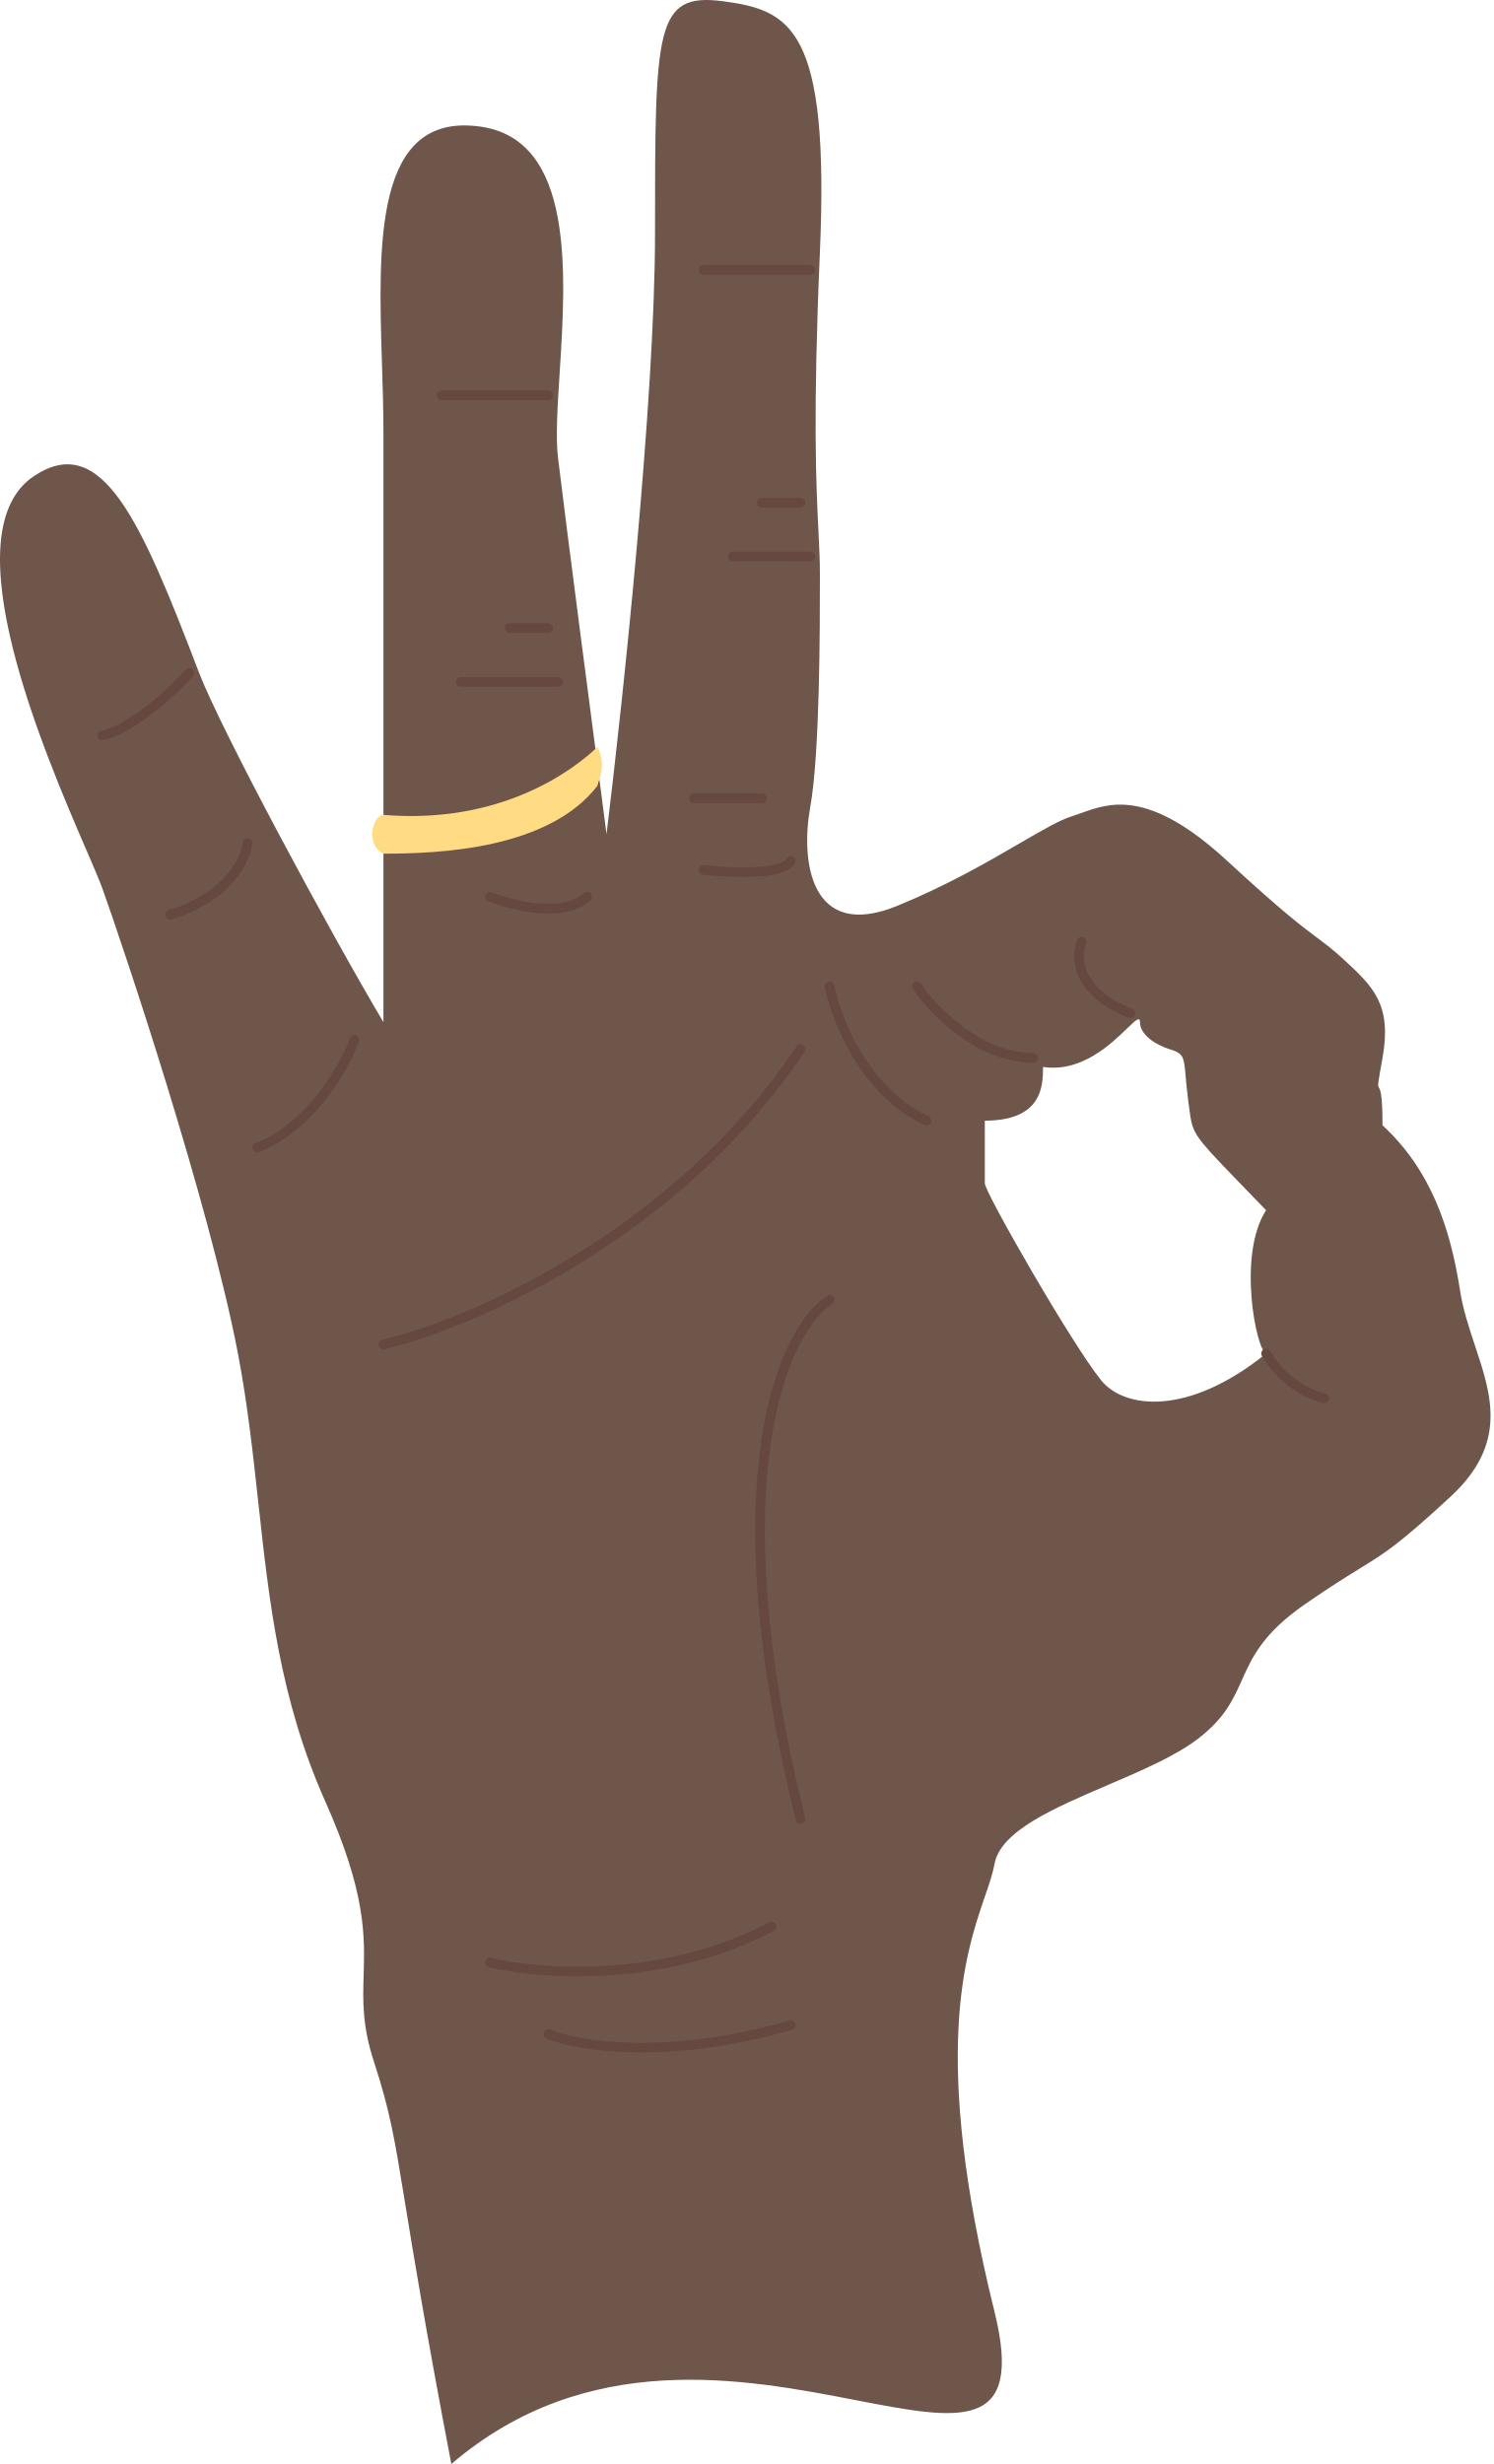
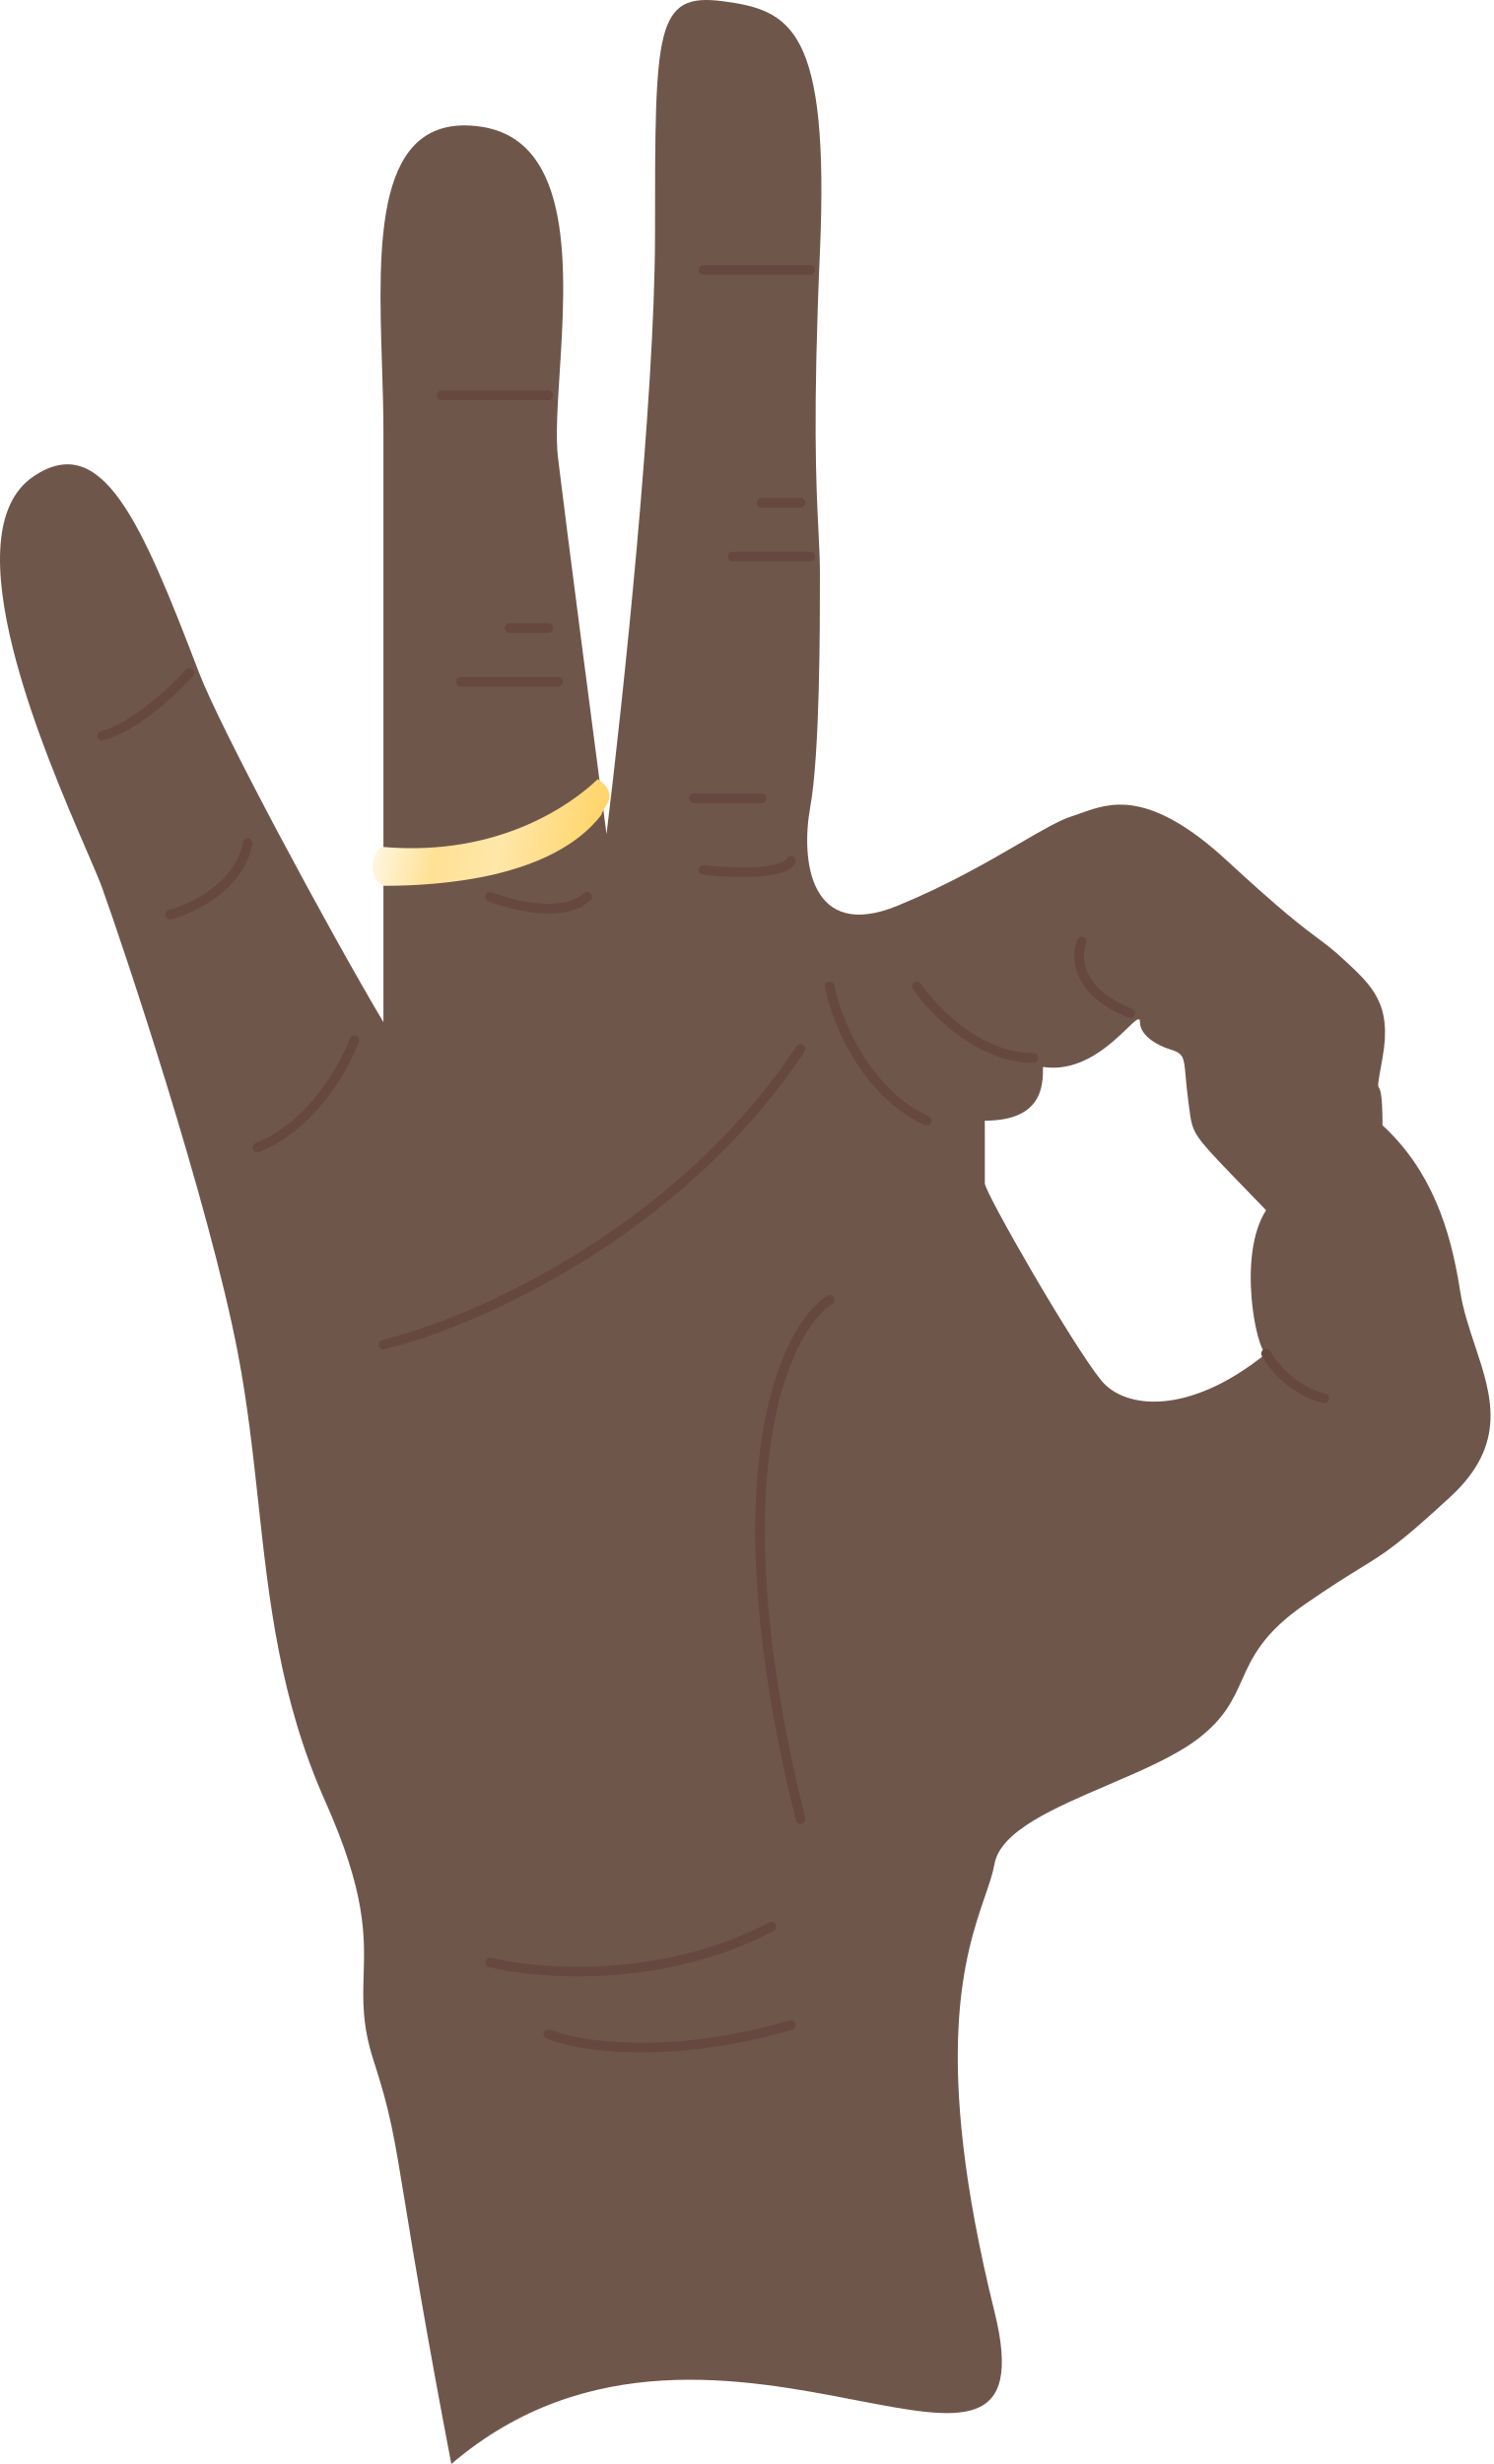
<svg xmlns="http://www.w3.org/2000/svg" width="77" height="127" viewBox="0 0 77 127" fill="none">
  <path fill-rule="evenodd" clip-rule="evenodd" d="M20.885 113.575C20.322 110.119 20.113 108.838 19.265 106.229C18.668 104.39 18.705 103.137 18.745 101.799C18.805 99.778 18.871 97.563 16.765 92.843C14.422 87.589 13.871 82.542 13.313 77.425C13.038 74.9 12.761 72.357 12.265 69.763C10.765 61.916 6.265 48.53 5.265 45.761C5.118 45.354 4.828 44.682 4.456 43.82C2.295 38.816 -2.625 27.423 1.765 24.528C5.265 22.22 7.265 26.836 10.265 34.683C11.363 37.554 16.932 47.915 19.765 52.685V22.22C19.765 21.143 19.729 19.998 19.692 18.837C19.492 12.537 19.276 5.747 24.765 6.526C29.611 7.214 29.177 14.061 28.849 19.222C28.737 20.983 28.638 22.548 28.765 23.605C29.165 26.928 30.598 37.914 31.265 42.991C32.098 36.221 33.765 20.558 33.765 12.065C33.765 1.449 33.765 -0.398 37.265 0.064C40.765 0.525 42.765 1.449 42.265 12.988C41.897 21.484 42.071 24.976 42.188 27.332C42.23 28.177 42.265 28.875 42.265 29.605C42.265 32.375 42.265 38.837 41.765 41.607C41.265 44.376 41.765 48.53 46.265 46.684C48.866 45.617 50.966 44.395 52.565 43.465C53.732 42.786 54.632 42.263 55.265 42.068C55.42 42.02 55.581 41.963 55.749 41.902C57.206 41.379 59.231 40.652 63.265 44.376C66.118 47.01 67.162 47.788 67.927 48.358C68.368 48.687 68.716 48.947 69.265 49.454C70.765 50.838 71.765 51.761 71.265 54.531C71.01 55.943 71.015 55.952 71.081 56.062C71.145 56.169 71.265 56.369 71.265 58C73.765 60.308 74.765 63.301 75.265 66.532C75.414 67.496 75.725 68.429 76.03 69.348C76.894 71.942 77.719 74.422 74.765 77.149C72.098 79.611 71.432 80.021 70.098 80.841C69.432 81.252 68.598 81.765 67.265 82.688C65.096 84.19 64.544 85.42 64.015 86.6C63.569 87.596 63.138 88.555 61.765 89.612C60.603 90.506 58.84 91.261 57.088 92.012C54.317 93.2 51.571 94.377 51.265 96.074C51.176 96.568 50.991 97.107 50.77 97.749C49.755 100.709 47.979 105.881 51.265 119.153C52.809 125.39 49.487 124.747 44.118 123.71C38.361 122.597 30.251 121.029 23.265 127C21.961 120.177 21.318 116.233 20.885 113.575ZM61.473 58.035C61.368 57.718 61.338 57.376 61.265 56.839C61.187 56.26 61.148 55.816 61.117 55.472C61.027 54.444 61.014 54.3 60.265 54.069C59.765 53.916 58.765 53.423 58.765 52.685C58.765 52.367 58.529 52.596 58.096 53.013C57.271 53.81 55.733 55.295 53.765 54.992C53.765 55.916 53.765 57.762 50.765 57.762V60.993C50.765 61.455 55.265 69.302 56.765 71.148C57.965 72.625 61.265 73 65.265 69.763C64.765 69.609 63.765 64.686 65.265 62.378C62.429 59.433 61.73 58.808 61.473 58.035Z" fill="#6F564B" />
  <path d="M19.765 69.302C24.265 68.225 34.865 63.67 41.265 54.069" stroke="#664841" stroke-width="0.5" stroke-linecap="round" />
  <path d="M42.765 66.994C40.432 68.532 36.865 76.041 41.265 93.766" stroke="#664841" stroke-width="0.5" stroke-linecap="round" />
  <path d="M47.265 50.838C48.098 52.069 50.465 54.531 53.265 54.531" stroke="#664841" stroke-width="0.5" stroke-linecap="round" />
  <path d="M55.765 48.53C55.432 49.3 55.465 51.115 58.265 52.223" stroke="#664841" stroke-width="0.5" stroke-linecap="round" />
  <path d="M22.765 20.374H28.265" stroke="#664841" stroke-width="0.5" stroke-linecap="round" />
  <path d="M36.265 13.912H41.765" stroke="#664841" stroke-width="0.5" stroke-linecap="round" />
  <path d="M9.765 34.683C8.932 35.606 6.865 37.545 5.265 37.914" stroke="#664841" stroke-width="0.5" stroke-linecap="round" />
  <path d="M8.765 47.146C9.932 46.838 12.365 45.669 12.765 43.453" stroke="#664841" stroke-width="0.5" stroke-linecap="round" />
  <path d="M23.765 35.144C24.932 35.144 27.565 35.144 28.765 35.144" stroke="#664841" stroke-width="0.5" stroke-linecap="round" />
  <path d="M26.265 32.375H28.265" stroke="#664841" stroke-width="0.5" stroke-linecap="round" />
  <path d="M37.765 28.682H41.765" stroke="#664841" stroke-width="0.5" stroke-linecap="round" />
  <path d="M39.265 25.913H41.265" stroke="#664841" stroke-width="0.5" stroke-linecap="round" />
  <path d="M18.265 53.608C17.765 54.993 16.065 58.039 13.265 59.147" stroke="#664841" stroke-width="0.5" stroke-linecap="round" />
  <path d="M25.265 46.222C26.432 46.684 29.065 47.33 30.265 46.222" stroke="#664841" stroke-width="0.5" stroke-linecap="round" />
  <path d="M36.265 44.838C37.598 44.992 40.365 45.115 40.765 44.376" stroke="#664841" stroke-width="0.5" stroke-linecap="round" />
  <path d="M35.765 41.145H39.265" stroke="#664841" stroke-width="0.5" stroke-linecap="round" />
  <path d="M42.765 50.838C43.098 52.531 44.565 56.285 47.765 57.762" stroke="#664841" stroke-width="0.5" stroke-linecap="round" />
  <path d="M25.265 101.151C27.765 101.767 34.165 102.259 39.765 99.305" stroke="#664841" stroke-width="0.5" stroke-linecap="round" />
  <path d="M28.265 104.844C29.765 105.459 34.365 106.229 40.765 104.382" stroke="#664841" stroke-width="0.5" stroke-linecap="round" />
  <path d="M65.265 69.763C65.598 70.379 66.665 71.702 68.265 72.071" stroke="#664841" stroke-width="0.5" stroke-linecap="round" />
-   <path d="M30.798 40.5C28.265 43.783 22.612 44 19.765 44C18.765 43.5 19.265 41.958 19.765 42C25.765 42.5 29.493 39.752 30.798 38.5C31.265 39.5 30.891 40.056 30.798 40.5Z" fill="#FFDC83" />
+   <path d="M31 42C28.467 45.283 22.631 45.657 19.785 45.657C18.785 45.158 19.285 43.616 19.785 43.658C25.785 44.158 29.513 41.409 30.818 40.157C32 41 31.093 41.557 31 42Z" fill="url(#paint0_linear)" />
+   <defs>
+     <linearGradient id="paint0_linear" x1="19.789" y1="41.746" x2="30.477" y2="43.998" gradientUnits="userSpaceOnUse">
+       <stop stop-color="#FFF6E0" />
+       <stop offset="0.281" stop-color="#FFE194" />
+       <stop offset="0.568" stop-color="#FFE7AA" />
+       <stop offset="1" stop-color="#FFD66C" />
+     </linearGradient>
+   </defs>
</svg>
